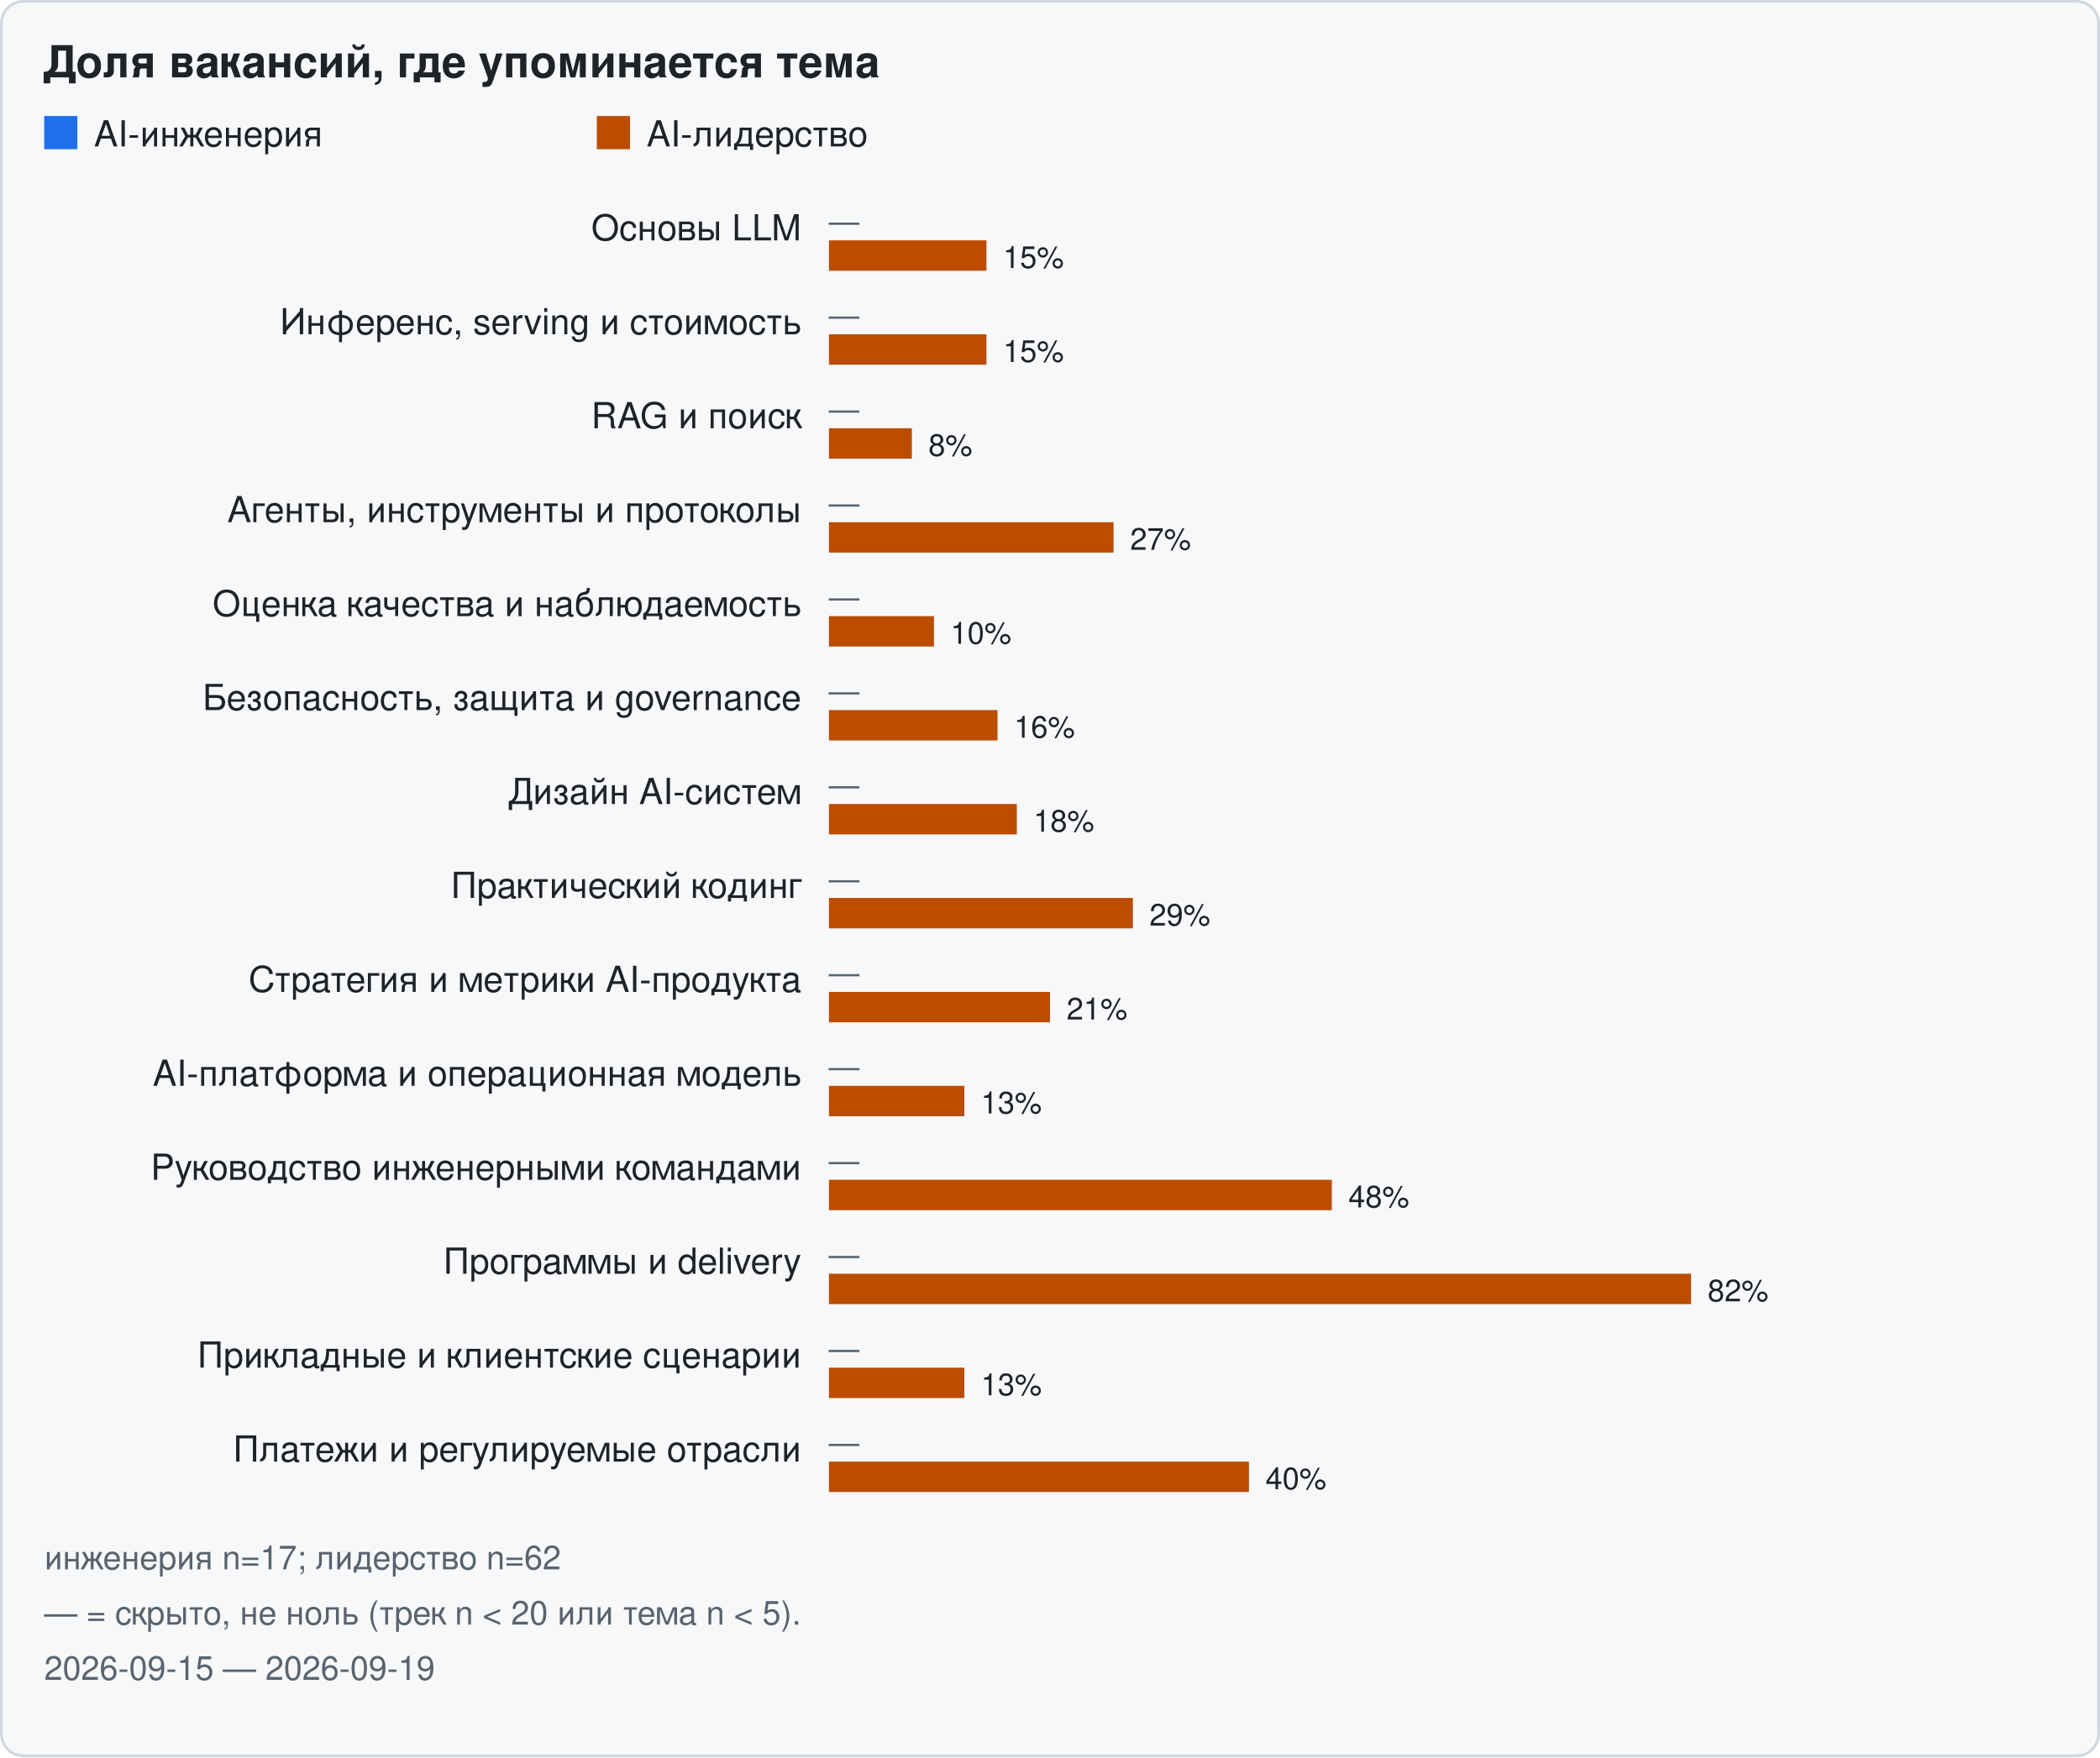
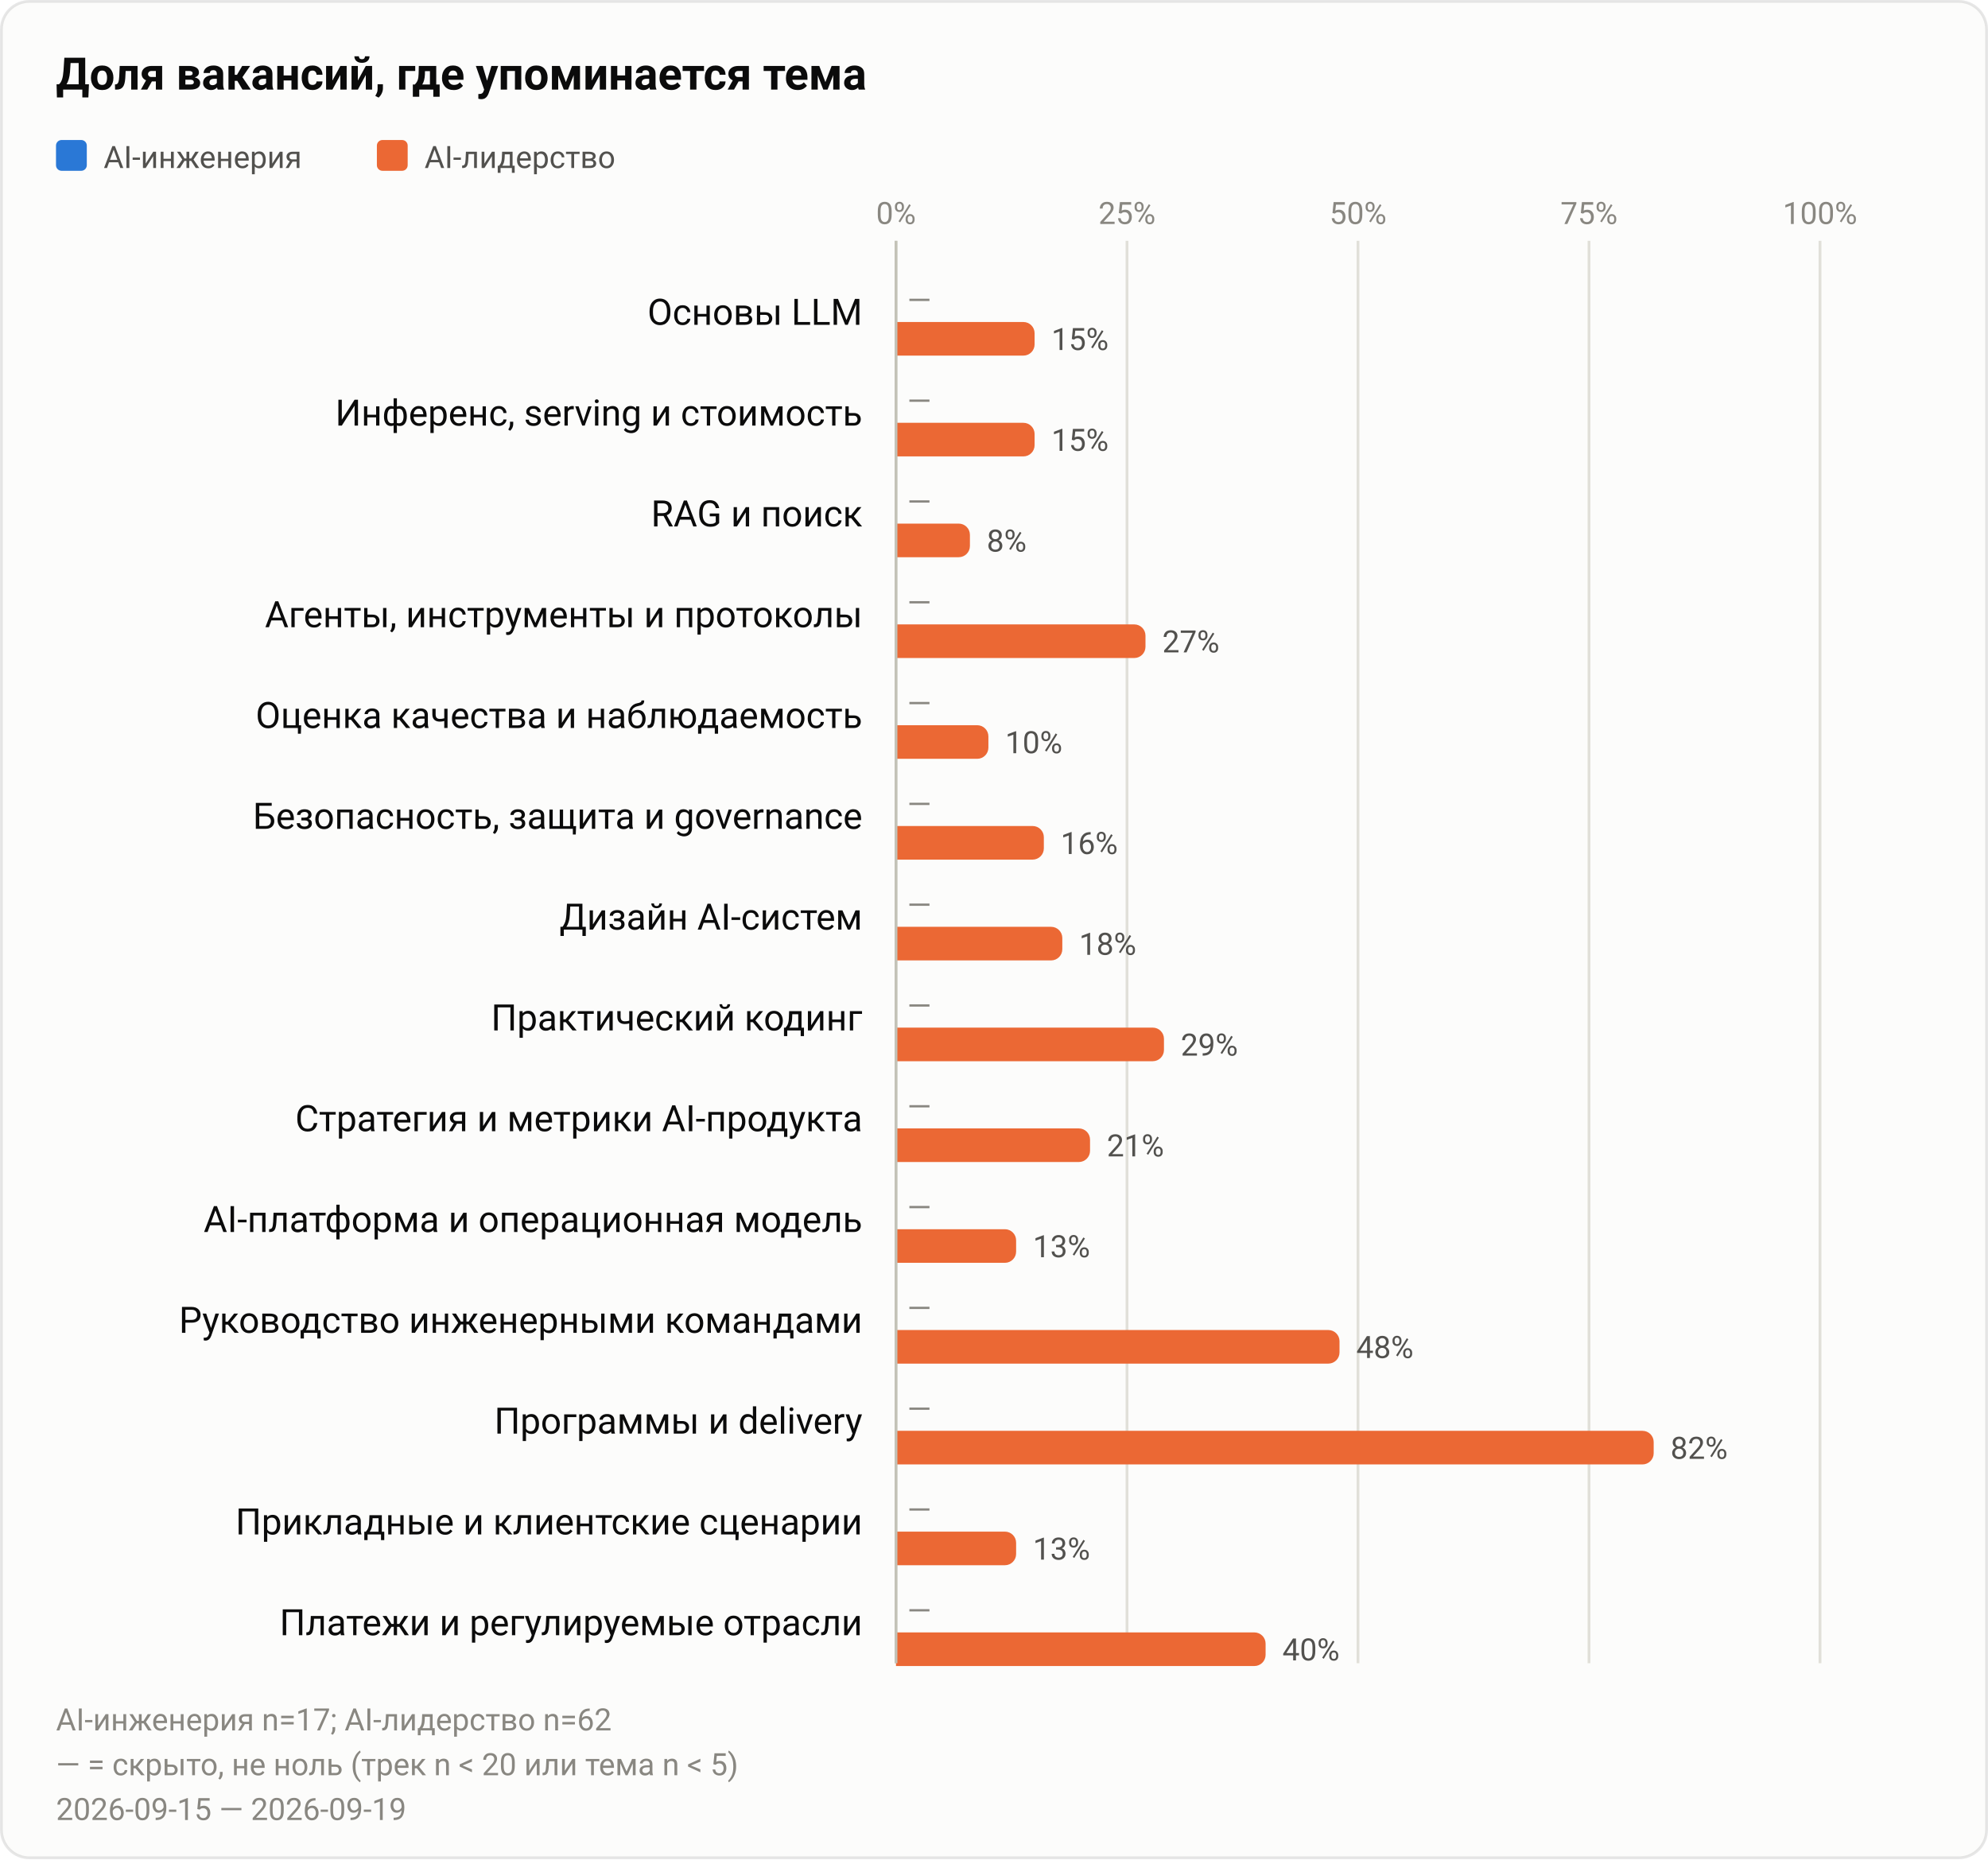
- <svg xmlns="http://www.w3.org/2000/svg" width="760" height="636" viewBox="0 0 760 636" role="img" aria-label="Доля вакансий, где упоминается тема">
-   <rect x="0.5" y="0.5" width="759" height="635" rx="8" fill="#f6f8fa" stroke="#d0d7de" />
-   <text x="16" y="28" font-family="Segoe UI, Helvetica, Arial, sans-serif" font-size="16" font-weight="600" fill="#1f2328">Доля вакансий, где упоминается тема</text>
-   <rect x="16" y="42" width="12" height="12" fill="#1f6feb" />
-   <text x="34" y="53" font-family="Segoe UI, Helvetica, Arial, sans-serif" font-size="13" fill="#1f2328">AI-инженерия</text>
-   <rect x="216" y="42" width="12" height="12" fill="#bc4c00" />
-   <text x="234" y="53" font-family="Segoe UI, Helvetica, Arial, sans-serif" font-size="13" fill="#1f2328">AI-лидерство</text>
-   <text x="290" y="87" font-family="Segoe UI, Helvetica, Arial, sans-serif" font-size="13" text-anchor="end" fill="#1f2328">Основы LLM</text>
-   <text x="300" y="84" font-family="Segoe UI, Helvetica, Arial, sans-serif" font-size="11" fill="#59636e">—</text>
-   <rect x="300" y="87" width="57" height="11" fill="#bc4c00" />
-   <text x="363" y="97" font-family="Segoe UI, Helvetica, Arial, sans-serif" font-size="11" fill="#1f2328">15%</text>
-   <text x="290" y="121" font-family="Segoe UI, Helvetica, Arial, sans-serif" font-size="13" text-anchor="end" fill="#1f2328">Инференс, serving и стоимость</text>
-   <text x="300" y="118" font-family="Segoe UI, Helvetica, Arial, sans-serif" font-size="11" fill="#59636e">—</text>
-   <rect x="300" y="121" width="57" height="11" fill="#bc4c00" />
-   <text x="363" y="131" font-family="Segoe UI, Helvetica, Arial, sans-serif" font-size="11" fill="#1f2328">15%</text>
-   <text x="290" y="155" font-family="Segoe UI, Helvetica, Arial, sans-serif" font-size="13" text-anchor="end" fill="#1f2328">RAG и поиск</text>
-   <text x="300" y="152" font-family="Segoe UI, Helvetica, Arial, sans-serif" font-size="11" fill="#59636e">—</text>
-   <rect x="300" y="155" width="30" height="11" fill="#bc4c00" />
-   <text x="336" y="165" font-family="Segoe UI, Helvetica, Arial, sans-serif" font-size="11" fill="#1f2328">8%</text>
-   <text x="290" y="189" font-family="Segoe UI, Helvetica, Arial, sans-serif" font-size="13" text-anchor="end" fill="#1f2328">Агенты, инструменты и протоколы</text>
-   <text x="300" y="186" font-family="Segoe UI, Helvetica, Arial, sans-serif" font-size="11" fill="#59636e">—</text>
-   <rect x="300" y="189" width="103" height="11" fill="#bc4c00" />
-   <text x="409" y="199" font-family="Segoe UI, Helvetica, Arial, sans-serif" font-size="11" fill="#1f2328">27%</text>
-   <text x="290" y="223" font-family="Segoe UI, Helvetica, Arial, sans-serif" font-size="13" text-anchor="end" fill="#1f2328">Оценка качества и наблюдаемость</text>
-   <text x="300" y="220" font-family="Segoe UI, Helvetica, Arial, sans-serif" font-size="11" fill="#59636e">—</text>
-   <rect x="300" y="223" width="38" height="11" fill="#bc4c00" />
-   <text x="344" y="233" font-family="Segoe UI, Helvetica, Arial, sans-serif" font-size="11" fill="#1f2328">10%</text>
-   <text x="290" y="257" font-family="Segoe UI, Helvetica, Arial, sans-serif" font-size="13" text-anchor="end" fill="#1f2328">Безопасность, защита и governance</text>
-   <text x="300" y="254" font-family="Segoe UI, Helvetica, Arial, sans-serif" font-size="11" fill="#59636e">—</text>
-   <rect x="300" y="257" width="61" height="11" fill="#bc4c00" />
-   <text x="367" y="267" font-family="Segoe UI, Helvetica, Arial, sans-serif" font-size="11" fill="#1f2328">16%</text>
-   <text x="290" y="291" font-family="Segoe UI, Helvetica, Arial, sans-serif" font-size="13" text-anchor="end" fill="#1f2328">Дизайн AI-систем</text>
-   <text x="300" y="288" font-family="Segoe UI, Helvetica, Arial, sans-serif" font-size="11" fill="#59636e">—</text>
-   <rect x="300" y="291" width="68" height="11" fill="#bc4c00" />
-   <text x="374" y="301" font-family="Segoe UI, Helvetica, Arial, sans-serif" font-size="11" fill="#1f2328">18%</text>
-   <text x="290" y="325" font-family="Segoe UI, Helvetica, Arial, sans-serif" font-size="13" text-anchor="end" fill="#1f2328">Практический кодинг</text>
-   <text x="300" y="322" font-family="Segoe UI, Helvetica, Arial, sans-serif" font-size="11" fill="#59636e">—</text>
-   <rect x="300" y="325" width="110" height="11" fill="#bc4c00" />
-   <text x="416" y="335" font-family="Segoe UI, Helvetica, Arial, sans-serif" font-size="11" fill="#1f2328">29%</text>
-   <text x="290" y="359" font-family="Segoe UI, Helvetica, Arial, sans-serif" font-size="13" text-anchor="end" fill="#1f2328">Стратегия и метрики AI-продукта</text>
-   <text x="300" y="356" font-family="Segoe UI, Helvetica, Arial, sans-serif" font-size="11" fill="#59636e">—</text>
-   <rect x="300" y="359" width="80" height="11" fill="#bc4c00" />
-   <text x="386" y="369" font-family="Segoe UI, Helvetica, Arial, sans-serif" font-size="11" fill="#1f2328">21%</text>
-   <text x="290" y="393" font-family="Segoe UI, Helvetica, Arial, sans-serif" font-size="13" text-anchor="end" fill="#1f2328">AI-платформа и операционная модель</text>
-   <text x="300" y="390" font-family="Segoe UI, Helvetica, Arial, sans-serif" font-size="11" fill="#59636e">—</text>
-   <rect x="300" y="393" width="49" height="11" fill="#bc4c00" />
-   <text x="355" y="403" font-family="Segoe UI, Helvetica, Arial, sans-serif" font-size="11" fill="#1f2328">13%</text>
-   <text x="290" y="427" font-family="Segoe UI, Helvetica, Arial, sans-serif" font-size="13" text-anchor="end" fill="#1f2328">Руководство инженерными командами</text>
-   <text x="300" y="424" font-family="Segoe UI, Helvetica, Arial, sans-serif" font-size="11" fill="#59636e">—</text>
-   <rect x="300" y="427" width="182" height="11" fill="#bc4c00" />
-   <text x="488" y="437" font-family="Segoe UI, Helvetica, Arial, sans-serif" font-size="11" fill="#1f2328">48%</text>
-   <text x="290" y="461" font-family="Segoe UI, Helvetica, Arial, sans-serif" font-size="13" text-anchor="end" fill="#1f2328">Программы и delivery</text>
-   <text x="300" y="458" font-family="Segoe UI, Helvetica, Arial, sans-serif" font-size="11" fill="#59636e">—</text>
-   <rect x="300" y="461" width="312" height="11" fill="#bc4c00" />
-   <text x="618" y="471" font-family="Segoe UI, Helvetica, Arial, sans-serif" font-size="11" fill="#1f2328">82%</text>
-   <text x="290" y="495" font-family="Segoe UI, Helvetica, Arial, sans-serif" font-size="13" text-anchor="end" fill="#1f2328">Прикладные и клиентские сценарии</text>
-   <text x="300" y="492" font-family="Segoe UI, Helvetica, Arial, sans-serif" font-size="11" fill="#59636e">—</text>
-   <rect x="300" y="495" width="49" height="11" fill="#bc4c00" />
-   <text x="355" y="505" font-family="Segoe UI, Helvetica, Arial, sans-serif" font-size="11" fill="#1f2328">13%</text>
-   <text x="290" y="529" font-family="Segoe UI, Helvetica, Arial, sans-serif" font-size="13" text-anchor="end" fill="#1f2328">Платежи и регулируемые отрасли</text>
-   <text x="300" y="526" font-family="Segoe UI, Helvetica, Arial, sans-serif" font-size="11" fill="#59636e">—</text>
-   <rect x="300" y="529" width="152" height="11" fill="#bc4c00" />
-   <text x="458" y="539" font-family="Segoe UI, Helvetica, Arial, sans-serif" font-size="11" fill="#1f2328">40%</text>
-   <text x="16" y="568" font-family="Segoe UI, Helvetica, Arial, sans-serif" font-size="12" fill="#59636e">инженерия n=17; лидерство n=62</text>
-   <text x="16" y="588" font-family="Segoe UI, Helvetica, Arial, sans-serif" font-size="12" fill="#59636e">— = скрыто, не ноль (трек n &lt; 20 или тема n &lt; 5).</text>
-   <text x="16" y="608" font-family="Segoe UI, Helvetica, Arial, sans-serif" font-size="12" fill="#59636e">2026-09-15 — 2026-09-19</text>
+ <svg xmlns="http://www.w3.org/2000/svg" width="710" height="664" viewBox="0 0 710 664" role="img" aria-labelledby="figure-title figure-desc" font-family="system-ui, -apple-system, 'Segoe UI', Roboto, Helvetica, Arial, sans-serif">
+   <rect x="0.5" y="0.5" width="709" height="663" rx="10" fill="#fcfcfb" stroke="rgba(11,11,11,0.10)" />
+   <text x="20" y="32" font-size="16" fill="#0b0b0b" font-weight="600">Доля вакансий, где упоминается тема</text>
+   <rect x="20" y="50" width="11" height="11" rx="2" fill="#2a78d6" />
+   <text x="37" y="60" font-size="11" fill="#52514e">AI-инженерия</text>
+   <rect x="134.6" y="50" width="11" height="11" rx="2" fill="#eb6834" />
+   <text x="151.6" y="60" font-size="11" fill="#52514e">AI-лидерство</text>
+   <line x1="320" y1="86" x2="320" y2="594" stroke="#e1e0d9" stroke-width="1" />
+   <text x="320" y="80" font-size="11" fill="#898781" text-anchor="middle">0%</text>
+   <line x1="402.5" y1="86" x2="402.5" y2="594" stroke="#e1e0d9" stroke-width="1" />
+   <text x="402.5" y="80" font-size="11" fill="#898781" text-anchor="middle">25%</text>
+   <line x1="485" y1="86" x2="485" y2="594" stroke="#e1e0d9" stroke-width="1" />
+   <text x="485" y="80" font-size="11" fill="#898781" text-anchor="middle">50%</text>
+   <line x1="567.5" y1="86" x2="567.5" y2="594" stroke="#e1e0d9" stroke-width="1" />
+   <text x="567.5" y="80" font-size="11" fill="#898781" text-anchor="middle">75%</text>
+   <line x1="650" y1="86" x2="650" y2="594" stroke="#e1e0d9" stroke-width="1" />
+   <text x="650" y="80" font-size="11" fill="#898781" text-anchor="middle">100%</text>
+   <text x="308" y="116" font-size="13" fill="#0b0b0b" text-anchor="end">Основы LLM</text>
+   <text x="324" y="111" font-size="11" fill="#898781">—</text>
+   <path fill="#eb6834" d="M320 115h45.5a4 4 0 0 1 4 4v4a4 4 0 0 1 -4 4H320z" />
+   <text x="375.5" y="125" font-size="11" fill="#52514e">15%</text>
+   <text x="308" y="152" font-size="13" fill="#0b0b0b" text-anchor="end">Инференс, serving и стоимость</text>
+   <text x="324" y="147" font-size="11" fill="#898781">—</text>
+   <path fill="#eb6834" d="M320 151h45.5a4 4 0 0 1 4 4v4a4 4 0 0 1 -4 4H320z" />
+   <text x="375.5" y="161" font-size="11" fill="#52514e">15%</text>
+   <text x="308" y="188" font-size="13" fill="#0b0b0b" text-anchor="end">RAG и поиск</text>
+   <text x="324" y="183" font-size="11" fill="#898781">—</text>
+   <path fill="#eb6834" d="M320 187h22.4a4 4 0 0 1 4 4v4a4 4 0 0 1 -4 4H320z" />
+   <text x="352.4" y="197" font-size="11" fill="#52514e">8%</text>
+   <text x="308" y="224" font-size="13" fill="#0b0b0b" text-anchor="end">Агенты, инструменты и протоколы</text>
+   <text x="324" y="219" font-size="11" fill="#898781">—</text>
+   <path fill="#eb6834" d="M320 223h85.1a4 4 0 0 1 4 4v4a4 4 0 0 1 -4 4H320z" />
+   <text x="415.1" y="233" font-size="11" fill="#52514e">27%</text>
+   <text x="308" y="260" font-size="13" fill="#0b0b0b" text-anchor="end">Оценка качества и наблюдаемость</text>
+   <text x="324" y="255" font-size="11" fill="#898781">—</text>
+   <path fill="#eb6834" d="M320 259h29a4 4 0 0 1 4 4v4a4 4 0 0 1 -4 4H320z" />
+   <text x="359" y="269" font-size="11" fill="#52514e">10%</text>
+   <text x="308" y="296" font-size="13" fill="#0b0b0b" text-anchor="end">Безопасность, защита и governance</text>
+   <text x="324" y="291" font-size="11" fill="#898781">—</text>
+   <path fill="#eb6834" d="M320 295h48.8a4 4 0 0 1 4 4v4a4 4 0 0 1 -4 4H320z" />
+   <text x="378.8" y="305" font-size="11" fill="#52514e">16%</text>
+   <text x="308" y="332" font-size="13" fill="#0b0b0b" text-anchor="end">Дизайн AI-систем</text>
+   <text x="324" y="327" font-size="11" fill="#898781">—</text>
+   <path fill="#eb6834" d="M320 331h55.4a4 4 0 0 1 4 4v4a4 4 0 0 1 -4 4H320z" />
+   <text x="385.4" y="341" font-size="11" fill="#52514e">18%</text>
+   <text x="308" y="368" font-size="13" fill="#0b0b0b" text-anchor="end">Практический кодинг</text>
+   <text x="324" y="363" font-size="11" fill="#898781">—</text>
+   <path fill="#eb6834" d="M320 367h91.7a4 4 0 0 1 4 4v4a4 4 0 0 1 -4 4H320z" />
+   <text x="421.7" y="377" font-size="11" fill="#52514e">29%</text>
+   <text x="308" y="404" font-size="13" fill="#0b0b0b" text-anchor="end">Стратегия и метрики AI-продукта</text>
+   <text x="324" y="399" font-size="11" fill="#898781">—</text>
+   <path fill="#eb6834" d="M320 403h65.3a4 4 0 0 1 4 4v4a4 4 0 0 1 -4 4H320z" />
+   <text x="395.3" y="413" font-size="11" fill="#52514e">21%</text>
+   <text x="308" y="440" font-size="13" fill="#0b0b0b" text-anchor="end">AI-платформа и операционная модель</text>
+   <text x="324" y="435" font-size="11" fill="#898781">—</text>
+   <path fill="#eb6834" d="M320 439h38.9a4 4 0 0 1 4 4v4a4 4 0 0 1 -4 4H320z" />
+   <text x="368.9" y="449" font-size="11" fill="#52514e">13%</text>
+   <text x="308" y="476" font-size="13" fill="#0b0b0b" text-anchor="end">Руководство инженерными командами</text>
+   <text x="324" y="471" font-size="11" fill="#898781">—</text>
+   <path fill="#eb6834" d="M320 475h154.4a4 4 0 0 1 4 4v4a4 4 0 0 1 -4 4H320z" />
+   <text x="484.4" y="485" font-size="11" fill="#52514e">48%</text>
+   <text x="308" y="512" font-size="13" fill="#0b0b0b" text-anchor="end">Программы и delivery</text>
+   <text x="324" y="507" font-size="11" fill="#898781">—</text>
+   <path fill="#eb6834" d="M320 511h266.6a4 4 0 0 1 4 4v4a4 4 0 0 1 -4 4H320z" />
+   <text x="596.6" y="521" font-size="11" fill="#52514e">82%</text>
+   <text x="308" y="548" font-size="13" fill="#0b0b0b" text-anchor="end">Прикладные и клиентские сценарии</text>
+   <text x="324" y="543" font-size="11" fill="#898781">—</text>
+   <path fill="#eb6834" d="M320 547h38.9a4 4 0 0 1 4 4v4a4 4 0 0 1 -4 4H320z" />
+   <text x="368.9" y="557" font-size="11" fill="#52514e">13%</text>
+   <text x="308" y="584" font-size="13" fill="#0b0b0b" text-anchor="end">Платежи и регулируемые отрасли</text>
+   <text x="324" y="579" font-size="11" fill="#898781">—</text>
+   <path fill="#eb6834" d="M320 583h128a4 4 0 0 1 4 4v4a4 4 0 0 1 -4 4H320z" />
+   <text x="458" y="593" font-size="11" fill="#52514e">40%</text>
+   <line x1="320" y1="86" x2="320" y2="594" stroke="#c3c2b7" stroke-width="1" />
+   <text x="20" y="618" font-size="11" fill="#898781">AI-инженерия n=17; AI-лидерство n=62</text>
+   <text x="20" y="634" font-size="11" fill="#898781">— = скрыто, не ноль (трек n &lt; 20 или тема n &lt; 5)</text>
+   <text x="20" y="650" font-size="11" fill="#898781">2026-09-15 — 2026-09-19</text>
</svg>
